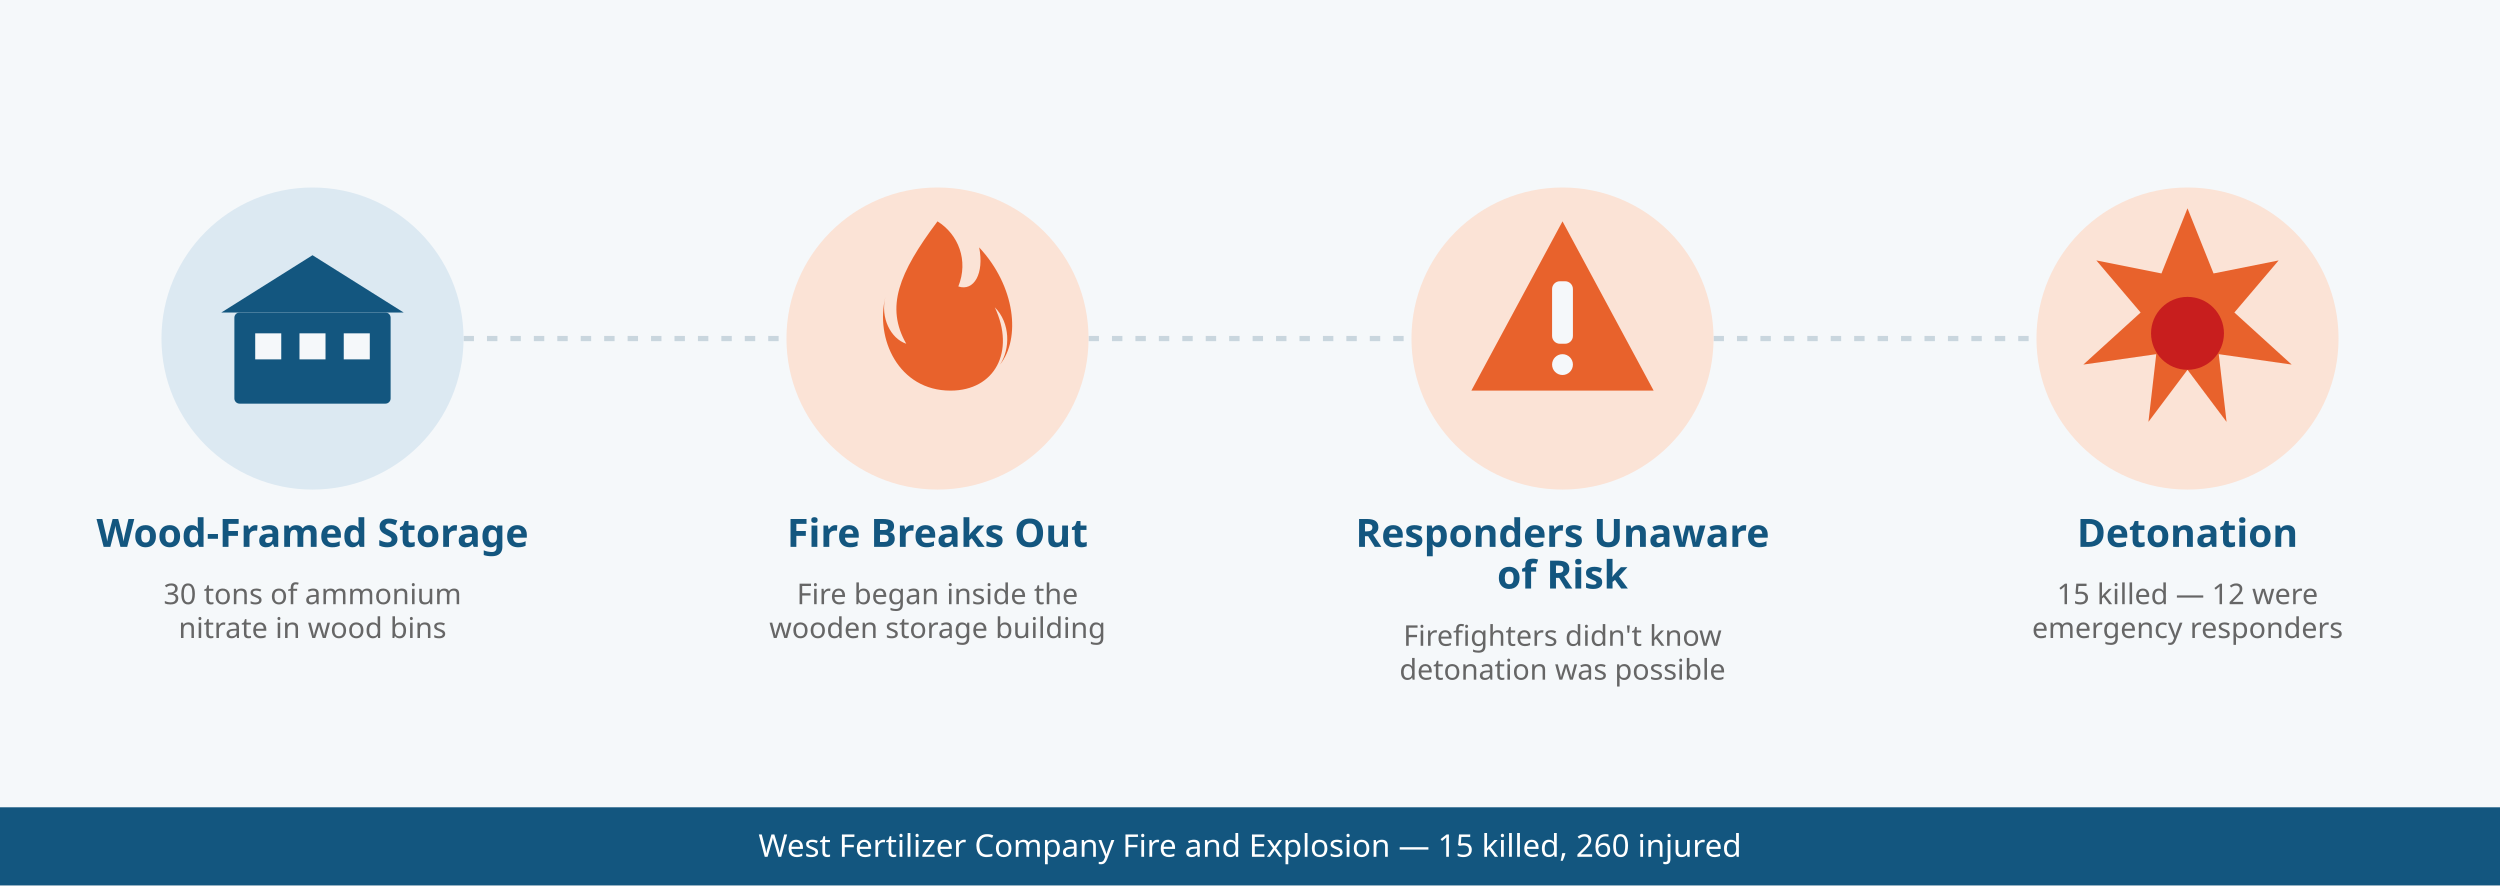
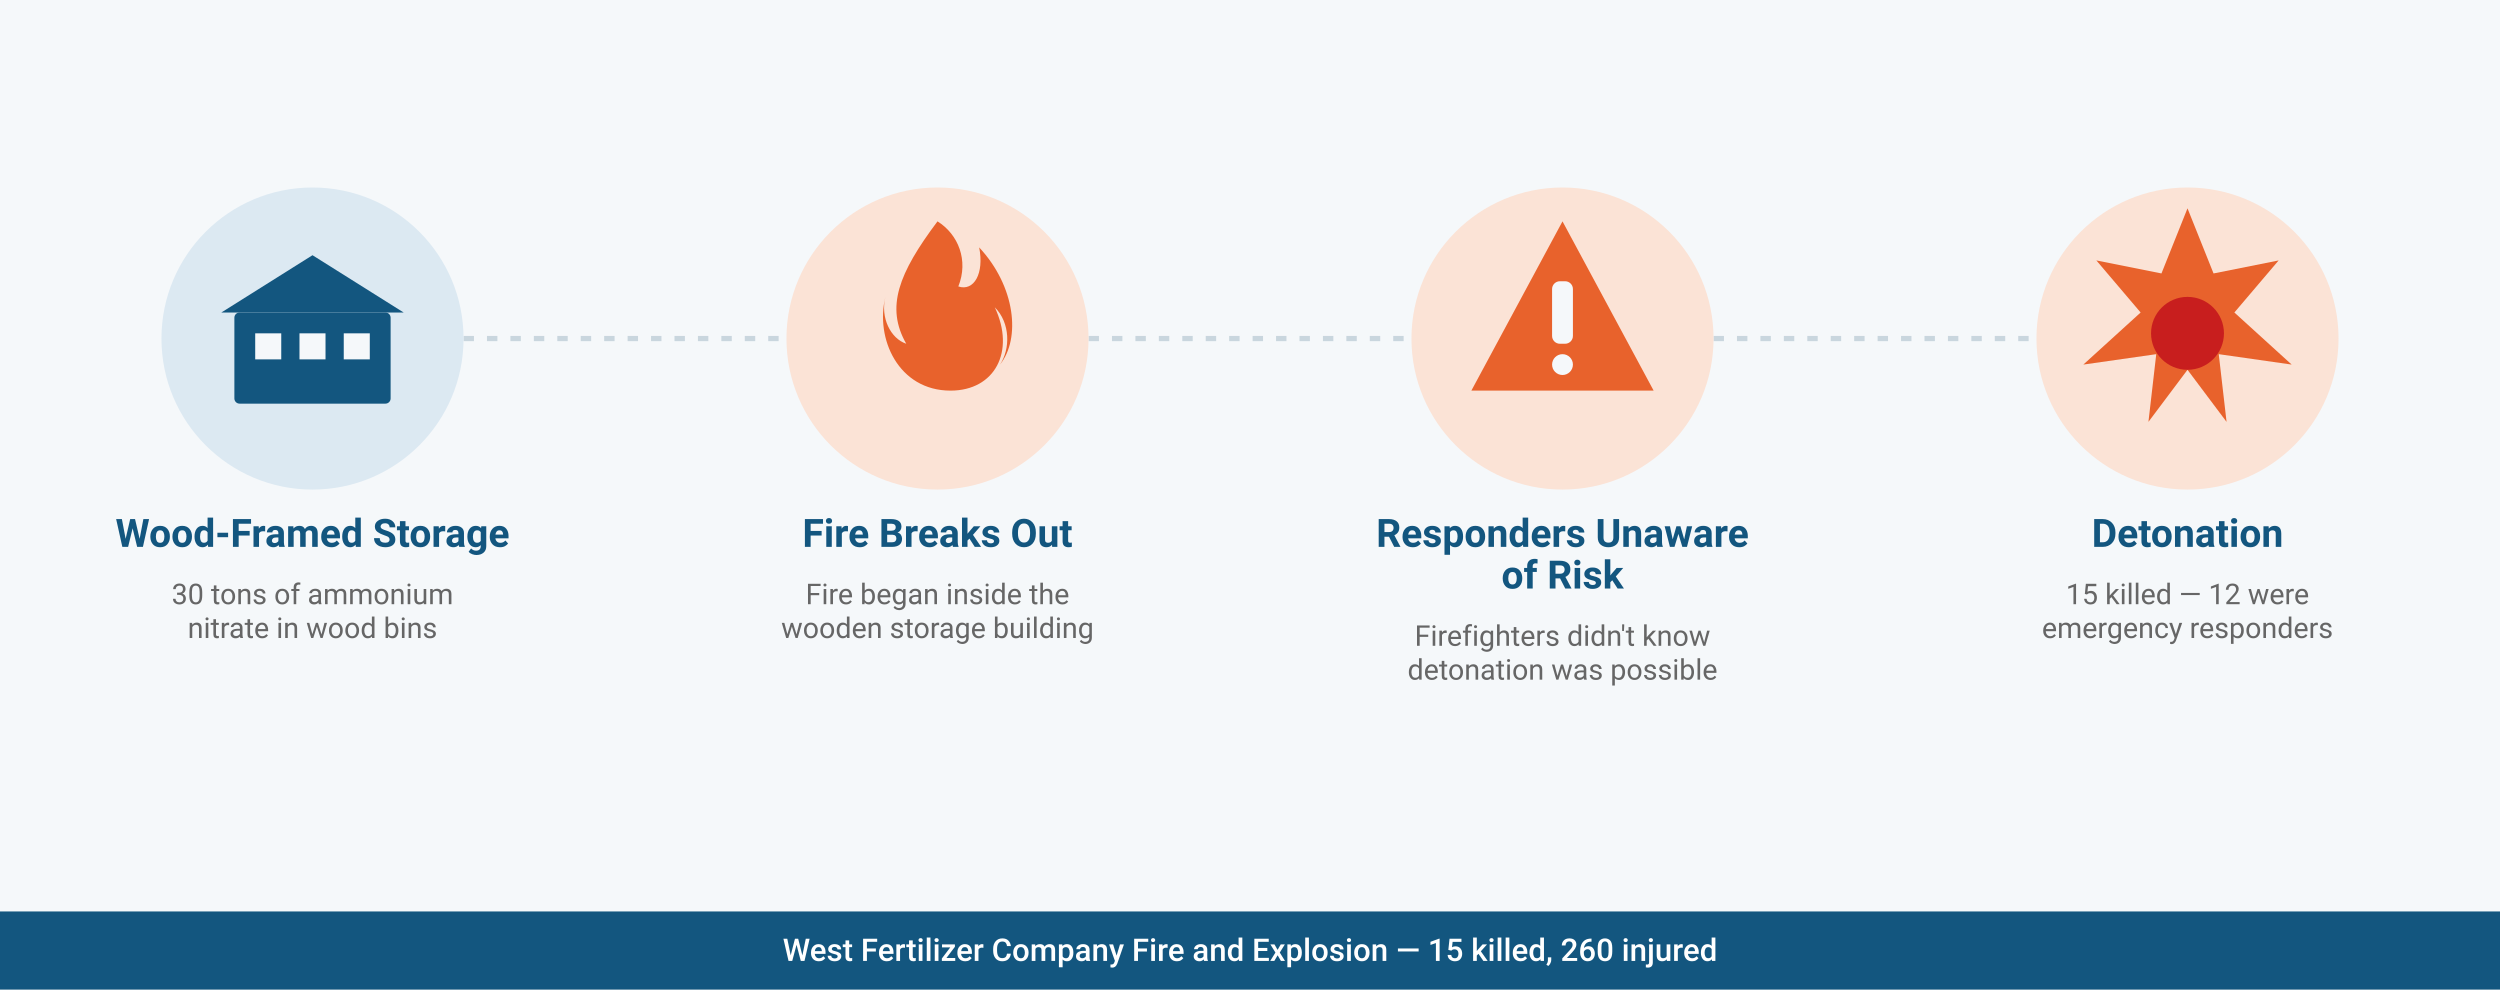
- <svg xmlns="http://www.w3.org/2000/svg" viewBox="0 0 960 340" font-family="'Poppins', sans-serif">
+ <svg xmlns="http://www.w3.org/2000/svg" viewBox="0 0 960 380" font-family="-apple-system, 'Segoe UI', Roboto, Arial, sans-serif">
  <defs>
    <style>
-       .label { font-family: 'Baloo 2', sans-serif; font-weight: 700; font-size: 15px; fill: #13567F; }
-       .sublabel { font-family: 'Poppins', sans-serif; font-size: 11px; fill: #666; }
+       .label { font-family: -apple-system, 'Segoe UI', Roboto, Arial, sans-serif; font-weight: 700; font-size: 15px; fill: #13567F; }
+       .sublabel { font-family: -apple-system, 'Segoe UI', Roboto, Arial, sans-serif; font-size: 11px; fill: #666; }
      .arrow { stroke: #C9D6DE; stroke-width: 2; fill: none; }
    </style>
  </defs>
-   <rect width="960" height="340" fill="#F5F8FA" />
+   <rect width="960" height="380" fill="#F5F8FA" />
  <line x1="178" y1="130" x2="302" y2="130" class="arrow" stroke-dasharray="4 5" />
  <line x1="418" y1="130" x2="542" y2="130" class="arrow" stroke-dasharray="4 5" />
  <line x1="658" y1="130" x2="782" y2="130" class="arrow" stroke-dasharray="4 5" />
  <g transform="translate(60,50)">
    <circle cx="60" cy="80" r="58" fill="#DCE9F2" />
    <rect x="30" y="70" width="60" height="35" rx="2" fill="#13567F" />
    <rect x="38" y="78" width="10" height="10" fill="#F5F8FA" />
    <rect x="55" y="78" width="10" height="10" fill="#F5F8FA" />
    <rect x="72" y="78" width="10" height="10" fill="#F5F8FA" />
    <path d="M25,70 L60,48 L95,70 Z" fill="#13567F" />
    <text x="60" y="160" text-anchor="middle" class="label">Wood-Framed Storage</text>
    <text x="60" y="182" text-anchor="middle" class="sublabel">30 tons of ammonium</text>
    <text x="60" y="195" text-anchor="middle" class="sublabel">nitrate in wood bins</text>
  </g>
  <g transform="translate(300,50)">
    <circle cx="60" cy="80" r="58" fill="#FBE3D6" />
    <path d="M60,35 C45,55 40,68 48,82 C42,80 38,72 40,64 C36,80 45,100 65,100 C82,100 90,85 82,68 C88,74 88,84 84,90 C92,80 90,60 76,45 C78,55 74,62 68,60 C72,50 68,40 60,35 Z" fill="#E8622C" />
    <text x="60" y="160" text-anchor="middle" class="label">Fire Breaks Out</text>
    <text x="60" y="182" text-anchor="middle" class="sublabel">Fire began inside the</text>
    <text x="60" y="195" text-anchor="middle" class="sublabel">wooden storage building</text>
  </g>
  <g transform="translate(540,50)">
    <circle cx="60" cy="80" r="58" fill="#FBE3D6" />
    <path d="M60,35 L95,100 L25,100 Z" fill="#E8622C" />
    <rect x="56" y="58" width="8" height="24" rx="3" fill="#F5F8FA" />
    <circle cx="60" cy="90" r="4" fill="#F5F8FA" />
    <text x="60" y="160" text-anchor="middle" class="label">Responders Unaware</text>
    <text x="60" y="176" text-anchor="middle" class="label">of Risk</text>
    <text x="60" y="198" text-anchor="middle" class="sublabel">Firefighters didn't know</text>
    <text x="60" y="211" text-anchor="middle" class="sublabel">detonation was possible</text>
  </g>
  <g transform="translate(780,50)">
    <circle cx="60" cy="80" r="58" fill="#FBE3D6" />
    <path d="M60,30 L70,55 L95,50 L78,70 L100,90 L72,86 L75,112 L60,92 L45,112 L48,86 L20,90 L42,70 L25,50 L50,55 Z" fill="#E8622C" />
    <circle cx="60" cy="78" r="14" fill="#C81E1E" />
    <text x="60" y="160" text-anchor="middle" class="label">Detonation</text>
    <text x="60" y="182" text-anchor="middle" class="sublabel">15 killed — 12 were</text>
    <text x="60" y="195" text-anchor="middle" class="sublabel">emergency responders</text>
  </g>
-   <rect x="0" y="310" width="960" height="30" fill="#13567F" />
-   <text x="480" y="329" text-anchor="middle" fill="#fff" font-size="12" font-family="'Poppins', sans-serif" font-weight="500">West Fertilizer Company Fire and Explosion — 15 killed, 260 injured</text>
+   <rect x="0" y="350" width="960" height="30" fill="#13567F" />
+   <text x="480" y="369" text-anchor="middle" fill="#fff" font-size="12" font-family="-apple-system, 'Segoe UI', Roboto, Arial, sans-serif" font-weight="500">West Fertilizer Company Fire and Explosion — 15 killed, 260 injured</text>
</svg>
